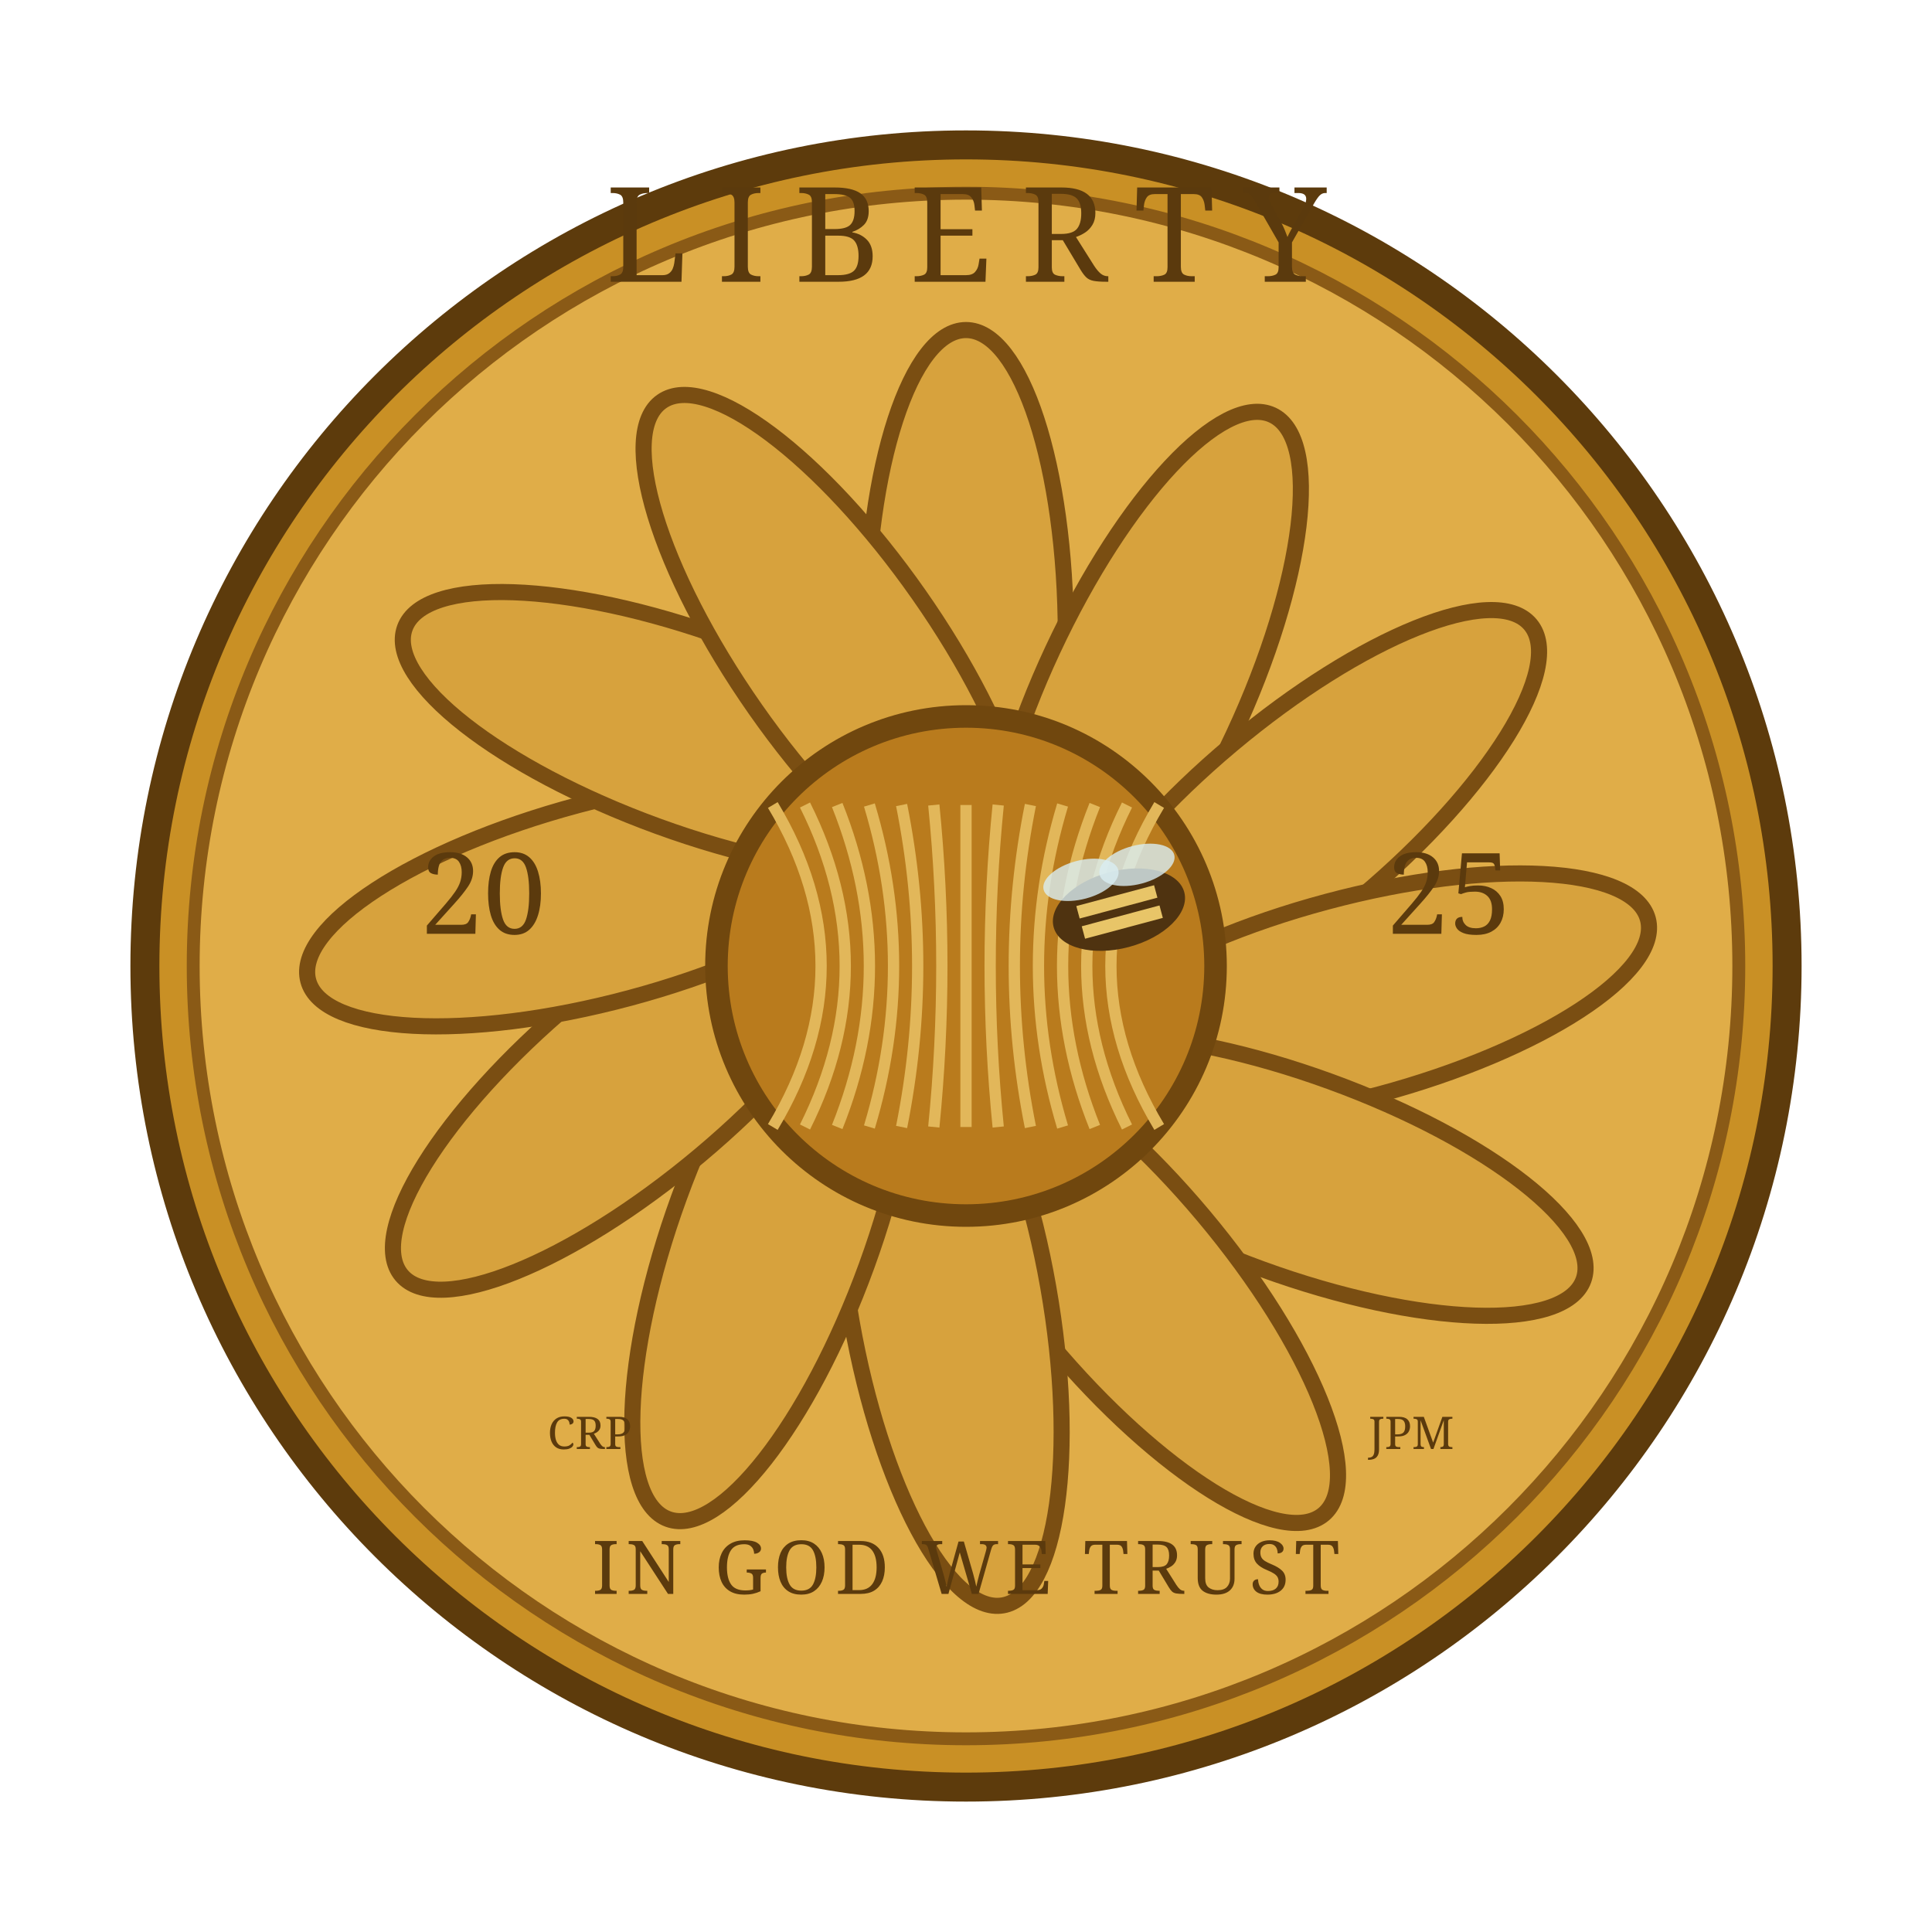
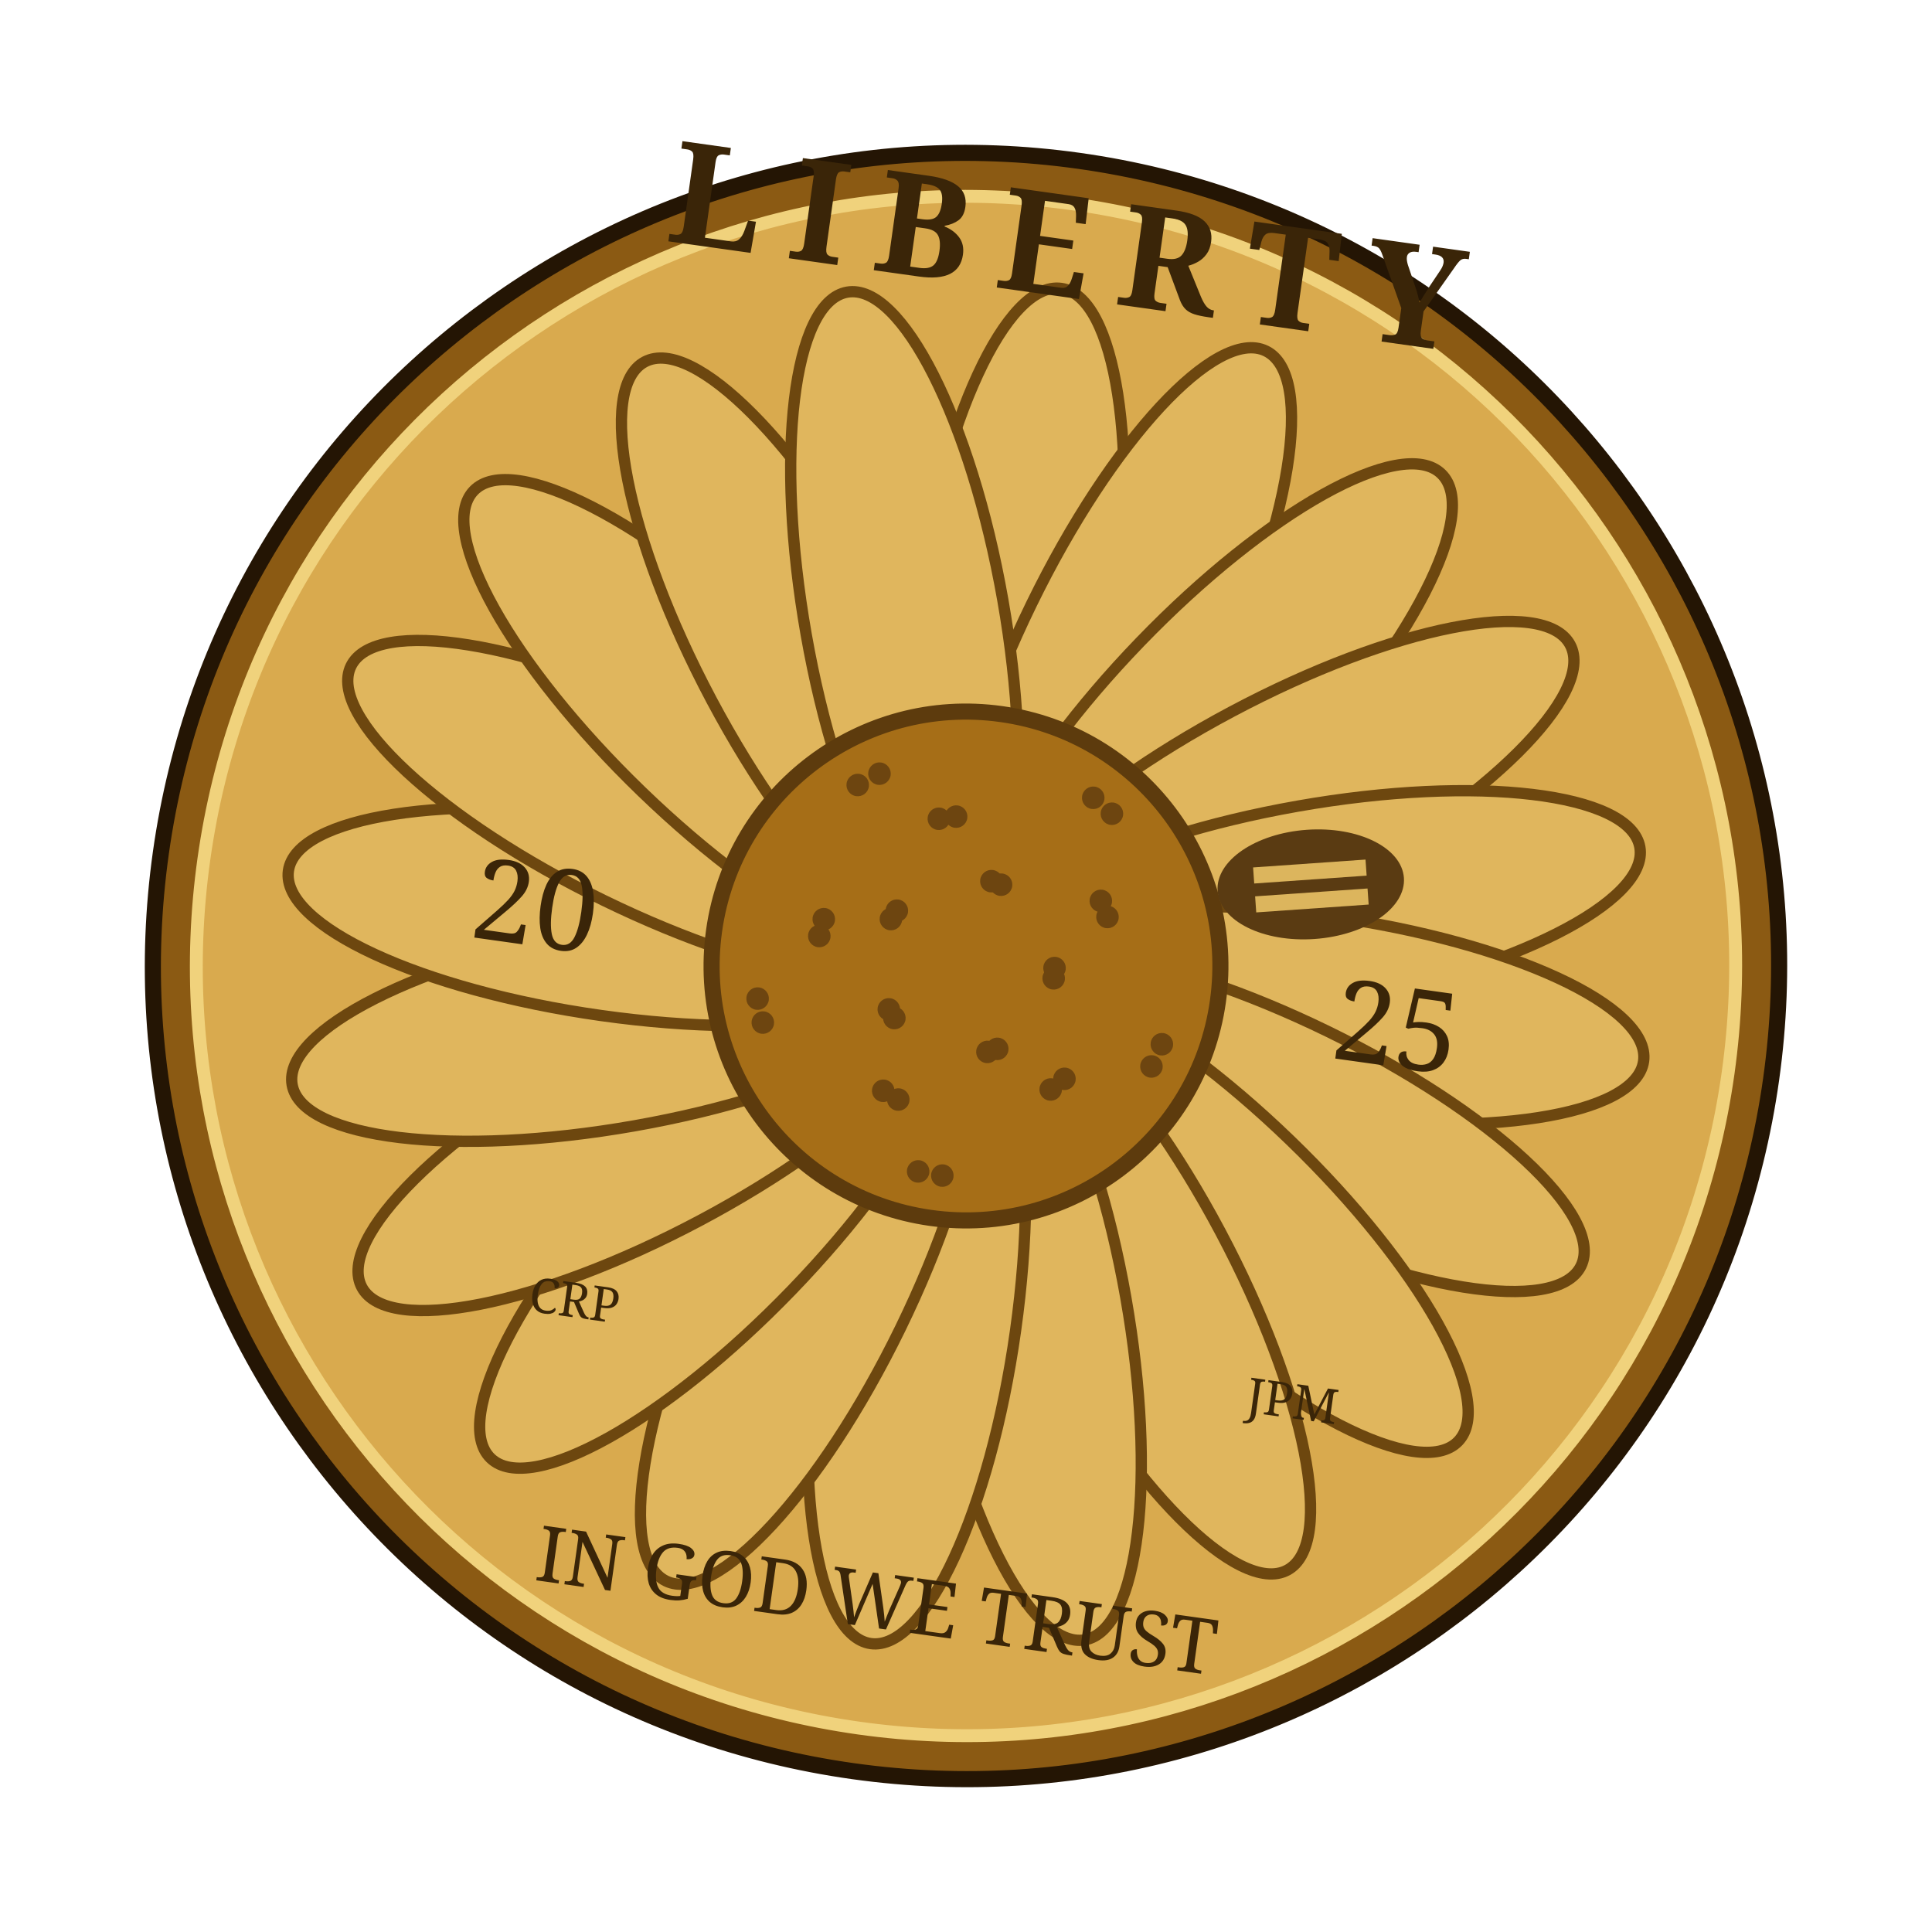
- <svg xmlns="http://www.w3.org/2000/svg" width="1200" height="1200" viewBox="0 0 1200 1200">
+ <svg xmlns="http://www.w3.org/2000/svg" width="1200" height="1200">
  <rect width="1200" height="1200" fill="white" />
-   <circle cx="600" cy="600" r="510" fill="#c99025" stroke="#5d3b0c" stroke-width="18" />
-   <circle cx="600" cy="600" r="480" fill="#e0ad48" stroke="#8a5a16" stroke-width="8" />
-   <g transform="translate(600 600)">
-     <g stroke="#7a4e12" stroke-width="10" fill="#d7a23d">
-       <ellipse cx="0" cy="-205" rx="62" ry="190" />
-       <ellipse cx="110" cy="-170" rx="62" ry="190" transform="rotate(25 110 -170)" />
-       <ellipse cx="205" cy="-90" rx="62" ry="190" transform="rotate(50 205 -90)" />
-       <ellipse cx="240" cy="20" rx="62" ry="190" transform="rotate(75 240 20)" />
-       <ellipse cx="205" cy="130" rx="62" ry="190" transform="rotate(110 205 130)" />
-       <ellipse cx="100" cy="195" rx="62" ry="190" transform="rotate(140 100 195)" />
-       <ellipse cx="-10" cy="210" rx="62" ry="190" transform="rotate(170 -10 210)" />
-       <ellipse cx="-120" cy="165" rx="62" ry="190" transform="rotate(200 -120 165)" />
-       <ellipse cx="-205" cy="70" rx="62" ry="190" transform="rotate(230 -205 70)" />
-       <ellipse cx="-225" cy="-40" rx="62" ry="190" transform="rotate(255 -225 -40)" />
-       <ellipse cx="-170" cy="-145" rx="62" ry="190" transform="rotate(290 -170 -145)" />
-       <ellipse cx="-80" cy="-195" rx="62" ry="190" transform="rotate(325 -80 -195)" />
+   <g transform="rotate(8 600 600)">
+     <circle cx="600" cy="600" r="505" fill="#8b5a13" stroke="#241504" stroke-width="10" />
+     <circle cx="600" cy="600" r="478" fill="#d9aa4e" stroke="#f0d27c" stroke-width="8" />
+     <g fill="#e0b65d" stroke="#6d470f" stroke-width="7">
+       <ellipse cx="600" cy="380" rx="62" ry="205" transform="rotate(0 600 600)" />
+       <ellipse cx="600" cy="380" rx="62" ry="205" transform="rotate(18 600 600)" />
+       <ellipse cx="600" cy="380" rx="62" ry="205" transform="rotate(36 600 600)" />
+       <ellipse cx="600" cy="380" rx="62" ry="205" transform="rotate(54 600 600)" />
+       <ellipse cx="600" cy="380" rx="62" ry="205" transform="rotate(72 600 600)" />
+       <ellipse cx="600" cy="380" rx="62" ry="205" transform="rotate(90 600 600)" />
+       <ellipse cx="600" cy="380" rx="62" ry="205" transform="rotate(108 600 600)" />
+       <ellipse cx="600" cy="380" rx="62" ry="205" transform="rotate(126 600 600)" />
+       <ellipse cx="600" cy="380" rx="62" ry="205" transform="rotate(144 600 600)" />
+       <ellipse cx="600" cy="380" rx="62" ry="205" transform="rotate(162 600 600)" />
+       <ellipse cx="600" cy="380" rx="62" ry="205" transform="rotate(180 600 600)" />
+       <ellipse cx="600" cy="380" rx="62" ry="205" transform="rotate(198 600 600)" />
+       <ellipse cx="600" cy="380" rx="62" ry="205" transform="rotate(216 600 600)" />
+       <ellipse cx="600" cy="380" rx="62" ry="205" transform="rotate(234 600 600)" />
+       <ellipse cx="600" cy="380" rx="62" ry="205" transform="rotate(252 600 600)" />
+       <ellipse cx="600" cy="380" rx="62" ry="205" transform="rotate(270 600 600)" />
+       <ellipse cx="600" cy="380" rx="62" ry="205" transform="rotate(288 600 600)" />
+       <ellipse cx="600" cy="380" rx="62" ry="205" transform="rotate(306 600 600)" />
+       <ellipse cx="600" cy="380" rx="62" ry="205" transform="rotate(324 600 600)" />
+       <ellipse cx="600" cy="380" rx="62" ry="205" transform="rotate(342 600 600)" />
    </g>
-     <circle cx="0" cy="0" r="155" fill="#b97b1d" stroke="#70470e" stroke-width="14" />
-     <g fill="none" stroke="#e2b75a" stroke-width="7">
-       <path d="M-120 -100 Q -60 0 -120 100" />
-       <path d="M-100 -100 Q -50 0 -100 100" />
-       <path d="M-80 -100 Q -40 0 -80 100" />
-       <path d="M-60 -100 Q -30 0 -60 100" />
-       <path d="M-40 -100 Q -20 0 -40 100" />
-       <path d="M-20 -100 Q -10 0 -20 100" />
-       <path d="M0 -100 Q 0 0 0 100" />
-       <path d="M20 -100 Q 10 0 20 100" />
-       <path d="M40 -100 Q 20 0 40 100" />
-       <path d="M60 -100 Q 30 0 60 100" />
-       <path d="M80 -100 Q 40 0 80 100" />
-       <path d="M100 -100 Q 50 0 100 100" />
-       <path d="M120 -100 Q 60 0 120 100" />
+     <circle cx="600" cy="600" r="158" fill="#a66e17" stroke="#5d3b0d" stroke-width="10" />
+     <circle cx="655" cy="600" r="7" fill="#6d4510" />
+     <circle cx="662.763" cy="668.628" r="7" fill="#6d4510" />
+     <circle cx="588.33" cy="730.479" r="7" fill="#6d4510" />
+     <circle cx="556.268" cy="633.355" r="7" fill="#6d4510" />
+     <circle cx="508.476" cy="583.496" r="7" fill="#6d4510" />
+     <circle cx="530.15" cy="489.176" r="7" fill="#6d4510" />
+     <circle cx="614.544" cy="546.958" r="7" fill="#6d4510" />
+     <circle cx="682.781" cy="557.618" r="7" fill="#6d4510" />
+     <circle cx="722.749" cy="645.757" r="7" fill="#6d4510" />
+     <circle cx="620.604" cy="650.995" r="7" fill="#6d4510" />
+     <circle cx="559.882" cy="683.902" r="7" fill="#6d4510" />
+     <circle cx="474.65" cy="638.059" r="7" fill="#6d4510" />
+     <circle cx="552.691" cy="571.948" r="7" fill="#6d4510" />
+     <circle cx="581.016" cy="508.958" r="7" fill="#6d4510" />
+     <circle cx="676.587" cy="493.72" r="7" fill="#6d4510" />
+     <circle cx="654.628" cy="593.614" r="7" fill="#6d4510" />
+     <circle cx="670.307" cy="660.876" r="7" fill="#6d4510" />
+     <circle cx="603.558" cy="730.952" r="7" fill="#6d4510" />
+     <circle cx="560.437" cy="638.207" r="7" fill="#6d4510" />
+     <circle cx="507.179" cy="594.234" r="7" fill="#6d4510" />
+     <circle cx="517.755" cy="498.036" r="7" fill="#6d4510" />
+     <circle cx="608.287" cy="545.628" r="7" fill="#6d4510" />
+     <circle cx="677.3" cy="548.293" r="7" fill="#6d4510" />
+     <circle cx="727.231" cy="631.196" r="7" fill="#6d4510" />
+     <circle cx="626.385" cy="648.258" r="7" fill="#6d4510" />
+     <circle cx="569.895" cy="687.993" r="7" fill="#6d4510" />
+     <circle cx="479.917" cy="652.356" r="7" fill="#6d4510" />
+     <circle cx="549.754" cy="577.631" r="7" fill="#6d4510" />
+     <circle cx="570.574" cy="511.778" r="7" fill="#6d4510" />
+     <circle cx="663.729" cy="485.546" r="7" fill="#6d4510" />
+     <g transform="translate(805 520) rotate(-12)">
+       <ellipse rx="58" ry="34" fill="#5a3b12" />
+       <path d="M-35-8H35M-35 10H35" stroke="#dcb55d" stroke-width="10" />
    </g>
-     <g transform="translate(95 -35) rotate(-15)">
-       <ellipse cx="0" cy="0" rx="42" ry="24" fill="#4f3310" />
-       <path d="M-25-5 L25-5 M-25 8 L25 8" stroke="#e8c568" stroke-width="8" />
-       <ellipse cx="-18" cy="-24" rx="24" ry="12" fill="#d9edf2" opacity=".8" />
-       <ellipse cx="18" cy="-24" rx="24" ry="12" fill="#d9edf2" opacity=".8" />
-     </g>
-     <text x="0" y="-425" text-anchor="middle" font-size="82" font-family="Georgia" fill="#5b3a0d" letter-spacing="18">LIBERTY</text>
-     <text x="-300" y="-20" text-anchor="middle" font-size="70" font-family="Georgia" fill="#5b3a0d">20</text>
-     <text x="300" y="-20" text-anchor="middle" font-size="70" font-family="Georgia" fill="#5b3a0d">25</text>
-     <text x="0" y="390" text-anchor="middle" font-size="46" font-family="Georgia" fill="#5b3a0d" letter-spacing="4">IN GOD WE TRUST</text>
-     <text x="-260" y="300" font-size="28" font-family="Georgia" fill="#5b3a0d">CRP</text>
-     <text x="250" y="300" font-size="28" font-family="Georgia" fill="#5b3a0d">JPM</text>
+     <text x="600" y="180" text-anchor="middle" font-family="Georgia" font-size="88" font-weight="700" letter-spacing="18" fill="#3a2508">LIBERTY</text>
+     <text x="330" y="625" text-anchor="middle" font-family="Georgia" font-size="70" fill="#3a2508">20</text>
+     <text x="870" y="625" text-anchor="middle" font-family="Georgia" font-size="70" fill="#3a2508">25</text>
+     <text x="600" y="1015" text-anchor="middle" font-family="Georgia" font-size="48" fill="#3a2508">IN GOD WE TRUST</text>
+     <text x="360" y="850" font-family="Georgia" font-size="30" fill="#3a2508">CRP</text>
+     <text x="810" y="850" font-family="Georgia" font-size="30" fill="#3a2508">JPM</text>
  </g>
</svg>
